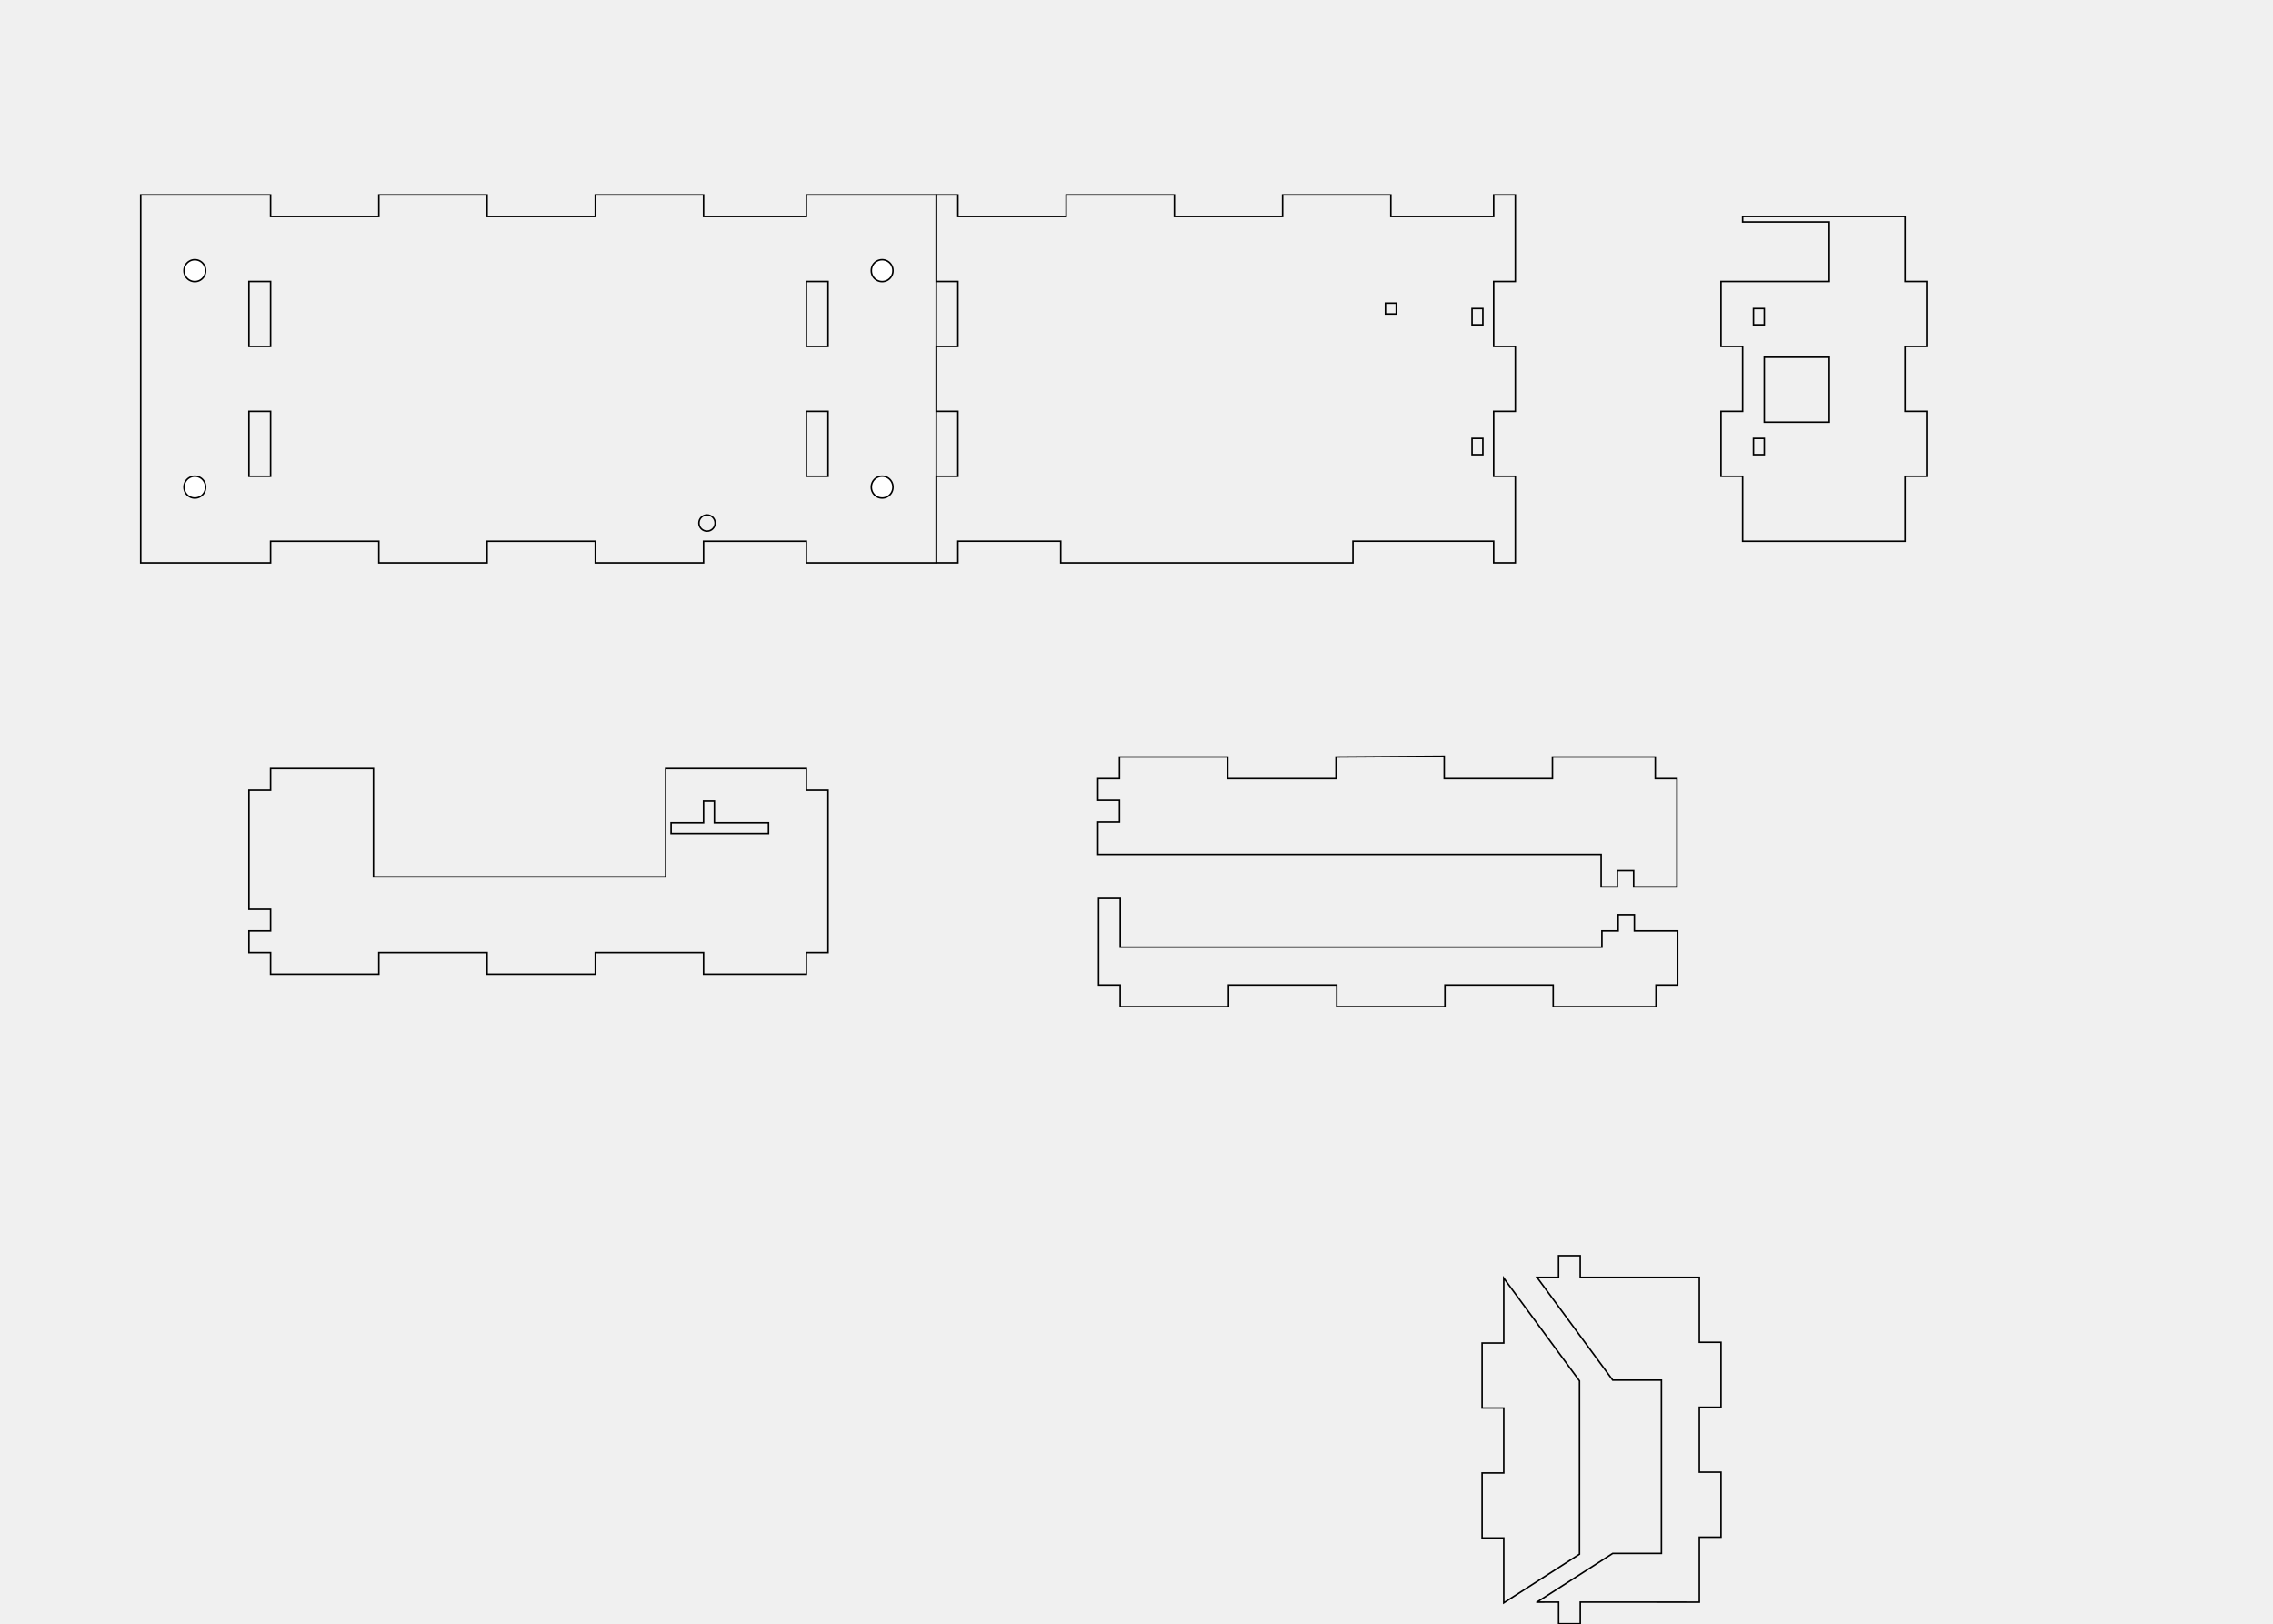
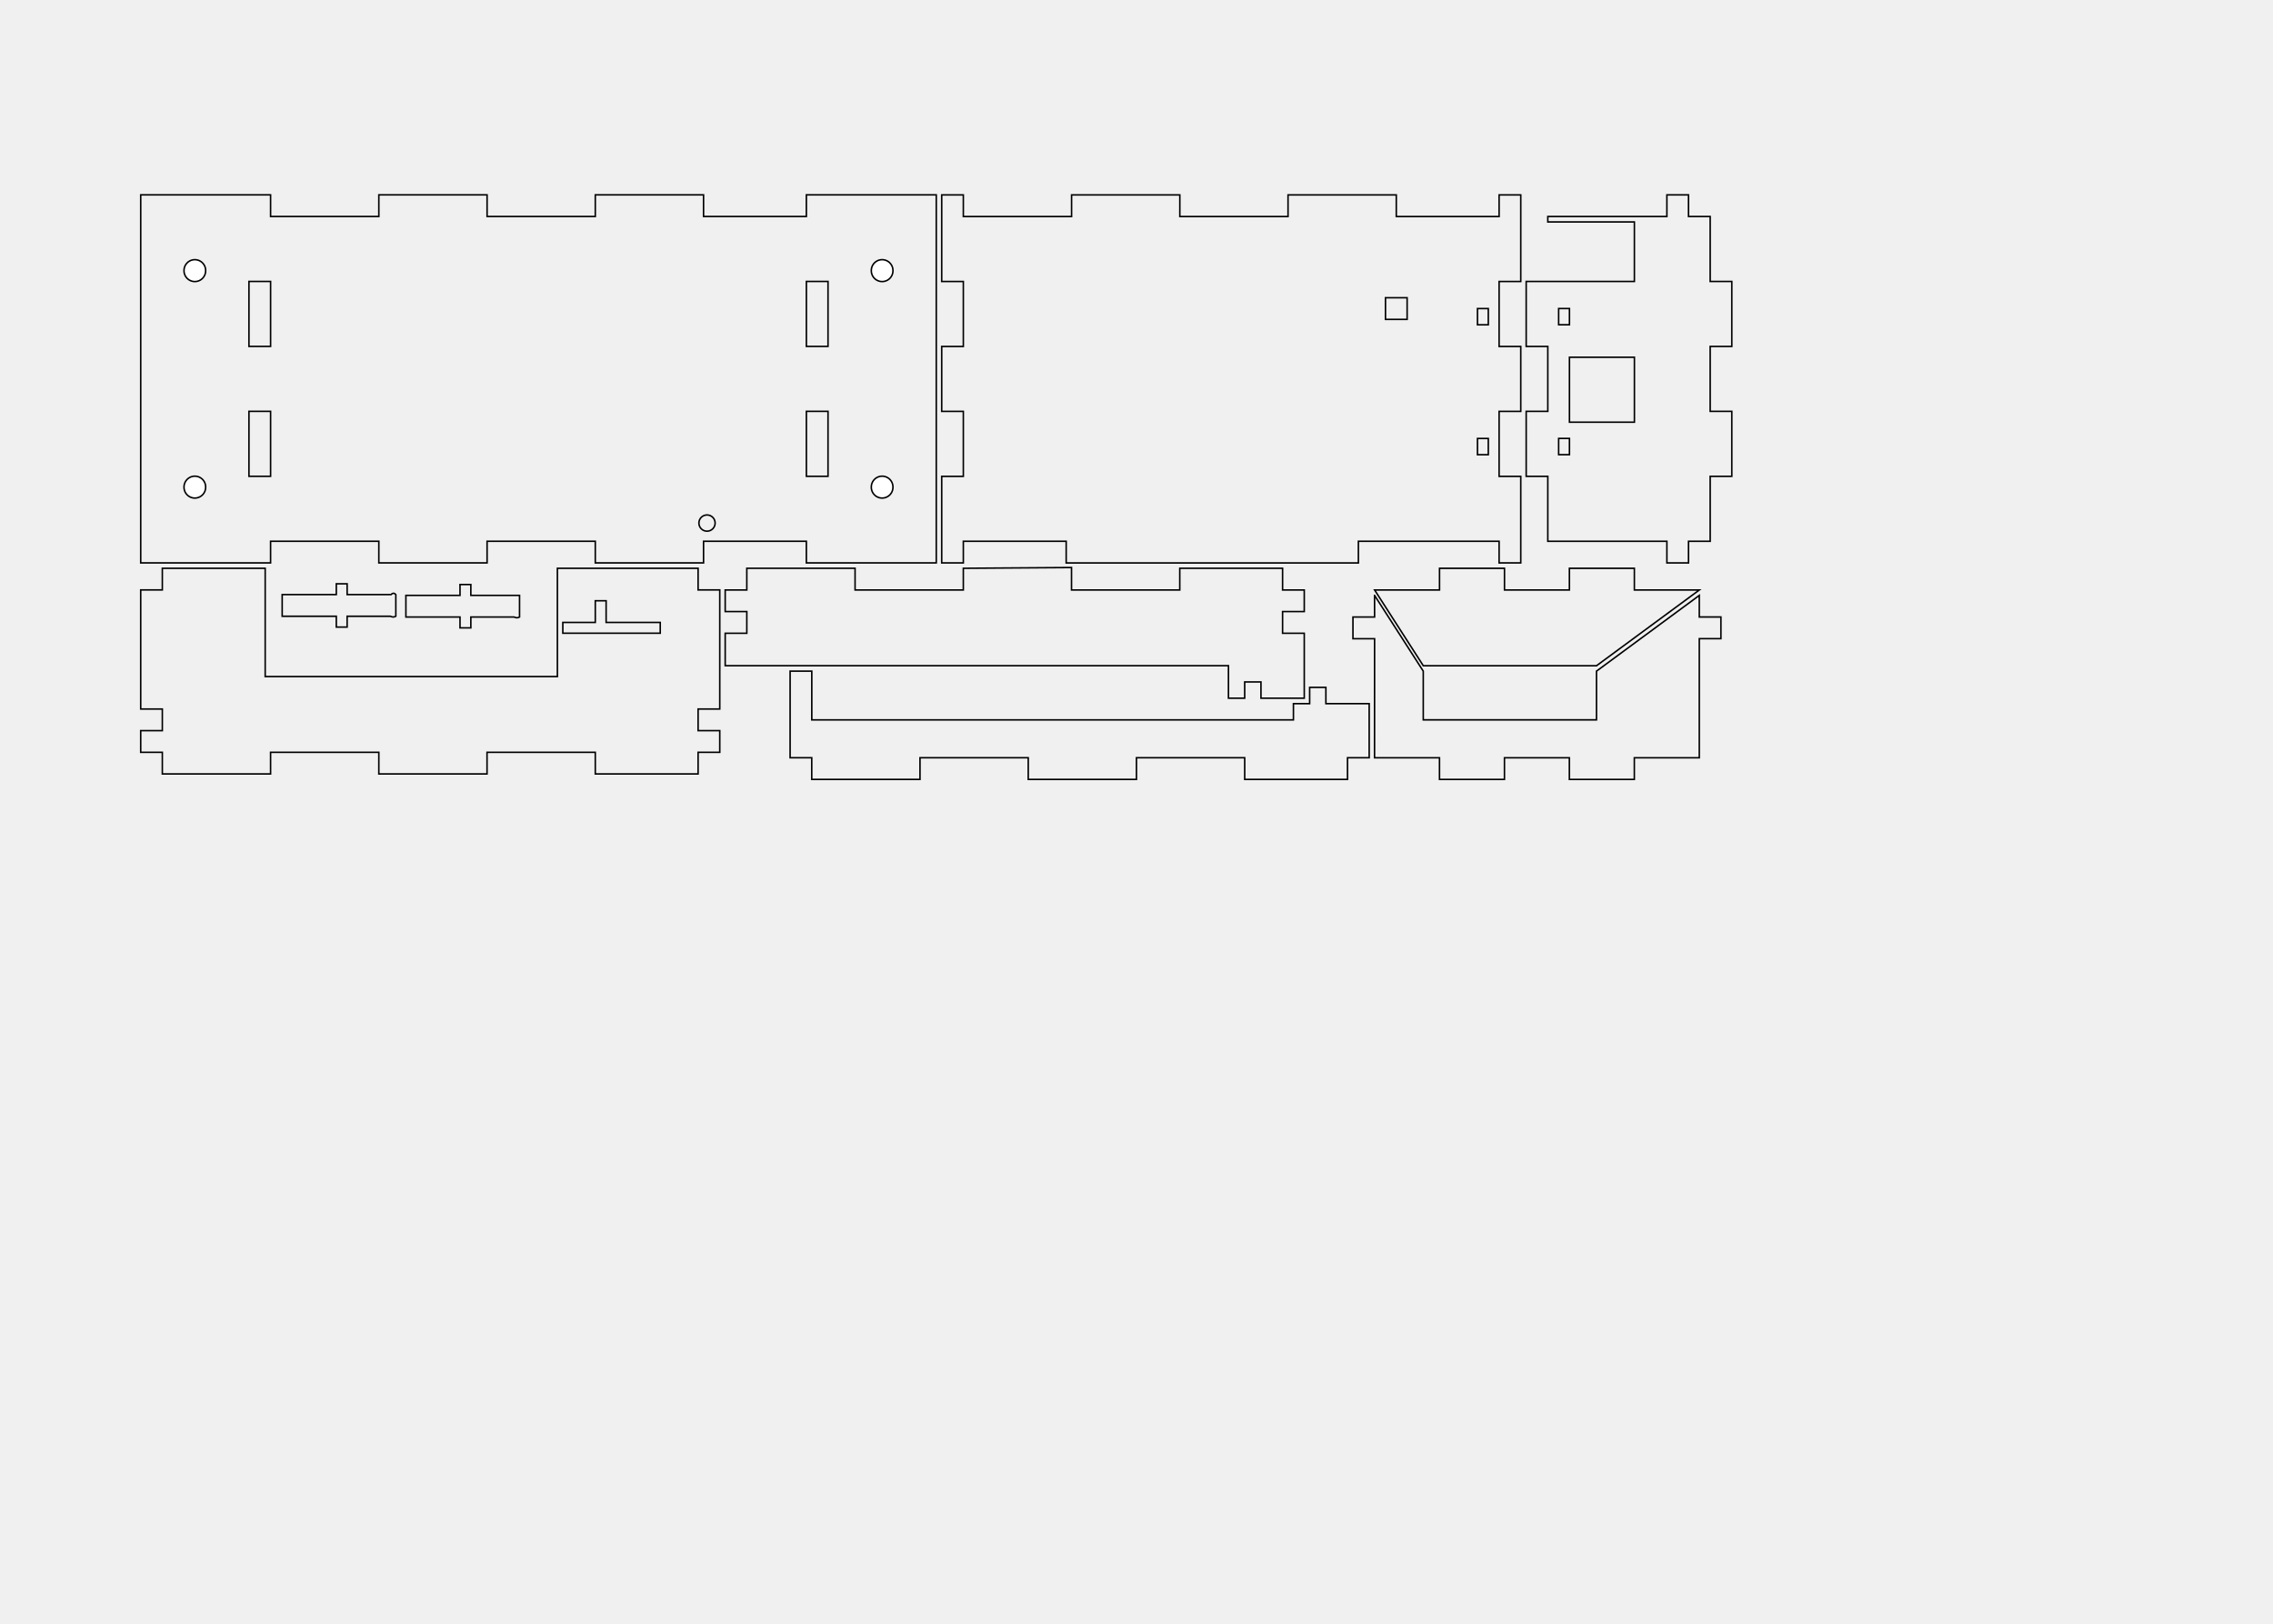
<svg xmlns="http://www.w3.org/2000/svg" width="1488.189" height="1062.992" id="svg2" version="1.0">
  <defs id="defs4">
    </defs>
  <g id="layer1">
    <path style="fill:#ffffff;stroke:#000000" id="path2415" d="M 255.118,177.165 A 7.087,7.087 0 1 1 240.945,177.165 A 7.087,7.087 0 1 1 255.118,177.165 z" transform="translate(-120.4724,-4.6857699e-6)" />
    <path style="fill:#ffffff;stroke:#000000" id="path2422" d="M 255.118,177.165 A 7.087,7.087 0 1 1 240.945,177.165 A 7.087,7.087 0 1 1 255.118,177.165 z" transform="translate(-120.4724,141.7323)" />
    <path style="fill:#ffffff;stroke:#000000" id="path2424" d="M 255.118,177.165 A 7.087,7.087 0 1 1 240.945,177.165 A 7.087,7.087 0 1 1 255.118,177.165 z" transform="translate(329.5276,-3.0322267e-6)" />
    <path style="fill:#ffffff;stroke:#000000" id="path2426" d="M 255.118,177.165 A 7.087,7.087 0 1 1 240.945,177.165 A 7.087,7.087 0 1 1 255.118,177.165 z" transform="translate(329.5276,141.7323)" />
    <path style="fill:none;fill-rule:evenodd;stroke:#000000;stroke-width:1px;stroke-linecap:butt;stroke-linejoin:miter;stroke-opacity:1" d="M 92.125 127.562 L 92.125 368.5 L 177.156 368.5 L 177.156 354.344 L 248.031 354.344 L 248.031 368.5 L 318.906 368.5 L 318.906 354.344 L 389.75 354.344 L 389.75 368.5 L 460.625 368.5 L 460.625 354.344 L 527.938 354.344 L 527.938 368.5 L 613 368.5 L 613 127.562 L 527.938 127.562 L 527.938 141.719 L 460.625 141.719 L 460.625 127.562 L 389.75 127.562 L 389.75 141.719 L 318.906 141.719 L 318.906 127.562 L 248.031 127.562 L 248.031 141.719 L 177.156 141.719 L 177.156 127.562 L 92.125 127.562 z " id="path2428" />
-     <path style="fill:none;fill-rule:evenodd;stroke:#000000;stroke-width:1px;stroke-linecap:butt;stroke-linejoin:miter;stroke-opacity:1" d="M 613 127.562 L 613 184.25 L 627.156 184.25 L 627.156 226.781 L 613 226.781 L 613 269.281 L 627.156 269.281 L 627.156 311.812 L 613 311.812 L 613 368.469 L 627.156 368.469 L 627.156 354.312 L 694.5 354.312 L 694.5 368.469 L 694.5 368.5 L 885.812 368.5 L 885.812 368.469 L 885.812 354.312 L 977.938 354.312 L 977.938 368.469 L 992.125 368.469 L 992.125 311.812 L 977.938 311.812 L 977.938 269.281 L 992.125 269.281 L 992.125 226.781 L 977.938 226.781 L 977.938 184.25 L 992.125 184.25 L 992.125 127.562 L 977.938 127.562 L 977.938 141.719 L 910.625 141.719 L 910.625 127.562 L 839.75 127.562 L 839.75 141.719 L 768.906 141.719 L 768.906 127.562 L 698.031 127.562 L 698.031 141.719 L 627.156 141.719 L 627.156 127.562 L 613 127.562 z " id="path2430" />
-     <g id="g4368">
-       <path id="path2461" d="M 177.156 503.156 L 177.156 517.312 L 163 517.312 L 163 595.281 L 177.156 595.281 L 177.156 609.438 L 163 609.438 L 163 623.625 L 177.156 623.625 L 177.156 637.781 L 248.031 637.781 L 248.031 623.625 L 318.906 623.625 L 318.906 637.781 L 389.75 637.781 L 389.75 623.625 L 460.625 623.625 L 460.625 637.781 L 527.938 637.781 L 527.938 623.625 L 542.125 623.625 L 542.125 517.312 L 527.938 517.312 L 527.938 503.156 L 435.812 503.156 L 435.812 517.312 L 435.812 522.812 L 435.812 574.031 L 244.5 574.031 L 244.5 531.5 L 244.5 517.312 L 244.5 503.156 L 177.156 503.156 z " style="fill:none;fill-rule:evenodd;stroke:#000000;stroke-width:1px;stroke-linecap:butt;stroke-linejoin:miter;stroke-opacity:1" />
-       <path id="path2478" d="M 460.625 524.406 L 460.625 538.594 L 439.375 538.594 L 439.375 545.656 L 503.156 545.656 L 503.156 538.594 L 467.719 538.594 L 467.719 524.406 L 460.625 524.406 z " style="fill:none;fill-rule:evenodd;stroke:#000000;stroke-width:1px;stroke-linecap:butt;stroke-linejoin:miter;stroke-opacity:1" />
-     </g>
+     <path style="fill:none;fill-rule:evenodd;stroke:#000000;stroke-width:1px;stroke-linecap:butt;stroke-linejoin:miter;stroke-opacity:1" d="M 616.559,127.598 L 616.559,184.285 L 630.715,184.285 L 630.715,226.816 L 616.559,226.816 L 616.559,269.316 L 630.715,269.316 L 630.715,311.848 L 616.559,311.848 L 616.559,368.504 L 630.715,368.504 L 630.715,354.348 L 698.059,354.348 L 698.059,368.504 L 698.059,368.535 L 889.371,368.535 L 889.371,368.504 L 889.371,354.348 L 981.496,354.348 L 981.496,368.504 L 995.684,368.504 L 995.684,311.848 L 981.496,311.848 L 981.496,269.316 L 995.684,269.316 L 995.684,226.816 L 981.496,226.816 L 981.496,184.285 L 995.684,184.285 L 995.684,127.598 L 981.496,127.598 L 981.496,141.754 L 914.184,141.754 L 914.184,127.598 L 843.309,127.598 L 843.309,141.754 L 772.465,141.754 L 772.465,127.598 L 701.59,127.598 L 701.59,141.754 L 630.715,141.754 L 630.715,127.598 L 616.559,127.598 z" id="path2430" />
+     <path style="fill:none;fill-rule:evenodd;stroke:#000000;stroke-width:1px;stroke-linecap:butt;stroke-linejoin:miter;stroke-opacity:1" d="M 106.278,372.038 L 106.278,386.195 L 92.122,386.195 L 92.122,464.163 L 106.278,464.163 L 106.278,478.32 L 92.122,478.32 L 92.122,492.507 L 106.278,492.507 L 106.278,506.663 L 177.153,506.663 L 177.153,492.507 L 248.028,492.507 L 248.028,506.663 L 318.872,506.663 L 318.872,492.507 L 389.747,492.507 L 389.747,506.663 L 457.06,506.663 L 457.06,492.507 L 471.247,492.507 L 471.247,478.32 L 457.06,478.32 L 457.06,464.163 L 471.247,464.163 L 471.247,386.195 L 457.06,386.195 L 457.06,372.038 L 364.935,372.038 L 364.935,386.195 L 364.935,391.695 L 364.935,442.913 L 173.622,442.913 L 173.622,400.382 L 173.622,386.195 L 173.622,372.038 L 106.278,372.038 z" id="path2461" />
+     <path style="fill:none;fill-rule:evenodd;stroke:#000000;stroke-width:1px;stroke-linecap:butt;stroke-linejoin:miter;stroke-opacity:1" d="M 389.747,393.288 L 389.747,407.476 L 368.497,407.476 L 368.497,414.538 L 432.278,414.538 L 432.278,407.476 L 396.841,407.476 L 396.841,393.288 L 389.747,393.288 z" id="path2478" />
    <path style="fill:none;fill-rule:evenodd;stroke:#000000;stroke-width:1px;stroke-linecap:butt;stroke-linejoin:miter;stroke-opacity:1" d="M 527.953,184.252 L 542.126,184.252 L 542.126,226.772 L 527.953,226.772 L 527.953,184.252 z" id="path2524" />
    <path style="fill:none;fill-rule:evenodd;stroke:#000000;stroke-width:1px;stroke-linecap:butt;stroke-linejoin:miter;stroke-opacity:1" d="M 527.953,269.291 L 542.126,269.291 L 542.126,311.811 L 527.953,311.811 L 527.953,269.291 z" id="path2526" />
    <path style="fill:none;fill-rule:evenodd;stroke:#000000;stroke-width:1px;stroke-linecap:butt;stroke-linejoin:miter;stroke-opacity:1" d="M 162.992,184.252 L 162.992,226.772 L 177.165,226.772 L 177.165,184.252 L 162.992,184.252 z" id="path2528" />
    <path style="fill:none;fill-rule:evenodd;stroke:#000000;stroke-width:1px;stroke-linecap:butt;stroke-linejoin:miter;stroke-opacity:1" d="M 162.992,269.291 L 177.165,269.291 L 177.165,311.811 L 162.992,311.811 L 162.992,269.291 z" id="path2530" />
-     <path style="fill:none;fill-rule:evenodd;stroke:#000000;stroke-width:1px;stroke-linecap:butt;stroke-linejoin:miter;stroke-opacity:1" d="M 1140.938 141.719 L 1140.938 145.281 L 1197.625 145.281 L 1197.625 184.25 L 1140.938 184.25 L 1126.781 184.25 L 1126.781 226.781 L 1140.938 226.781 L 1140.938 269.281 L 1126.781 269.281 L 1126.781 311.812 L 1140.938 311.812 L 1140.938 354.344 L 1247.25 354.344 L 1247.25 311.812 L 1261.406 311.812 L 1261.406 269.281 L 1247.25 269.281 L 1247.25 226.781 L 1261.406 226.781 L 1261.406 184.25 L 1247.25 184.25 L 1247.25 141.719 L 1140.938 141.719 z " id="path2534" />
-     <path style="fill:none;fill-rule:evenodd;stroke:#000000;stroke-width:1px;stroke-linecap:butt;stroke-linejoin:miter;stroke-opacity:1" d="M 1197.638,233.858 L 1155.118,233.858 L 1155.118,276.378 L 1197.638,276.378 L 1197.638,233.858 z" id="path2552" />
-     <path style="fill:none;fill-rule:evenodd;stroke:#000000;stroke-width:1px;stroke-linecap:butt;stroke-linejoin:miter;stroke-opacity:1" d="M 907.087,198.425 L 914.173,198.425 L 914.173,205.512 L 907.087,205.512 L 907.087,198.425 z" id="path2554" />
-     <path style="fill:none;fill-rule:evenodd;stroke:#000000;stroke-width:1px;stroke-linecap:butt;stroke-linejoin:miter;stroke-opacity:1" d="M 1148.032,201.968 L 1155.118,201.968 L 1155.118,212.598 L 1148.032,212.598 L 1148.032,201.968 z" id="path2559" />
-     <path style="fill:none;fill-rule:evenodd;stroke:#000000;stroke-width:1px;stroke-linecap:butt;stroke-linejoin:miter;stroke-opacity:1" d="M 1148.032,287.008 L 1155.118,287.008 L 1155.118,297.638 L 1148.032,297.638 L 1148.032,287.008 z" id="path2561" />
-     <path style="fill:none;fill-rule:evenodd;stroke:#000000;stroke-width:1px;stroke-linecap:butt;stroke-linejoin:miter;stroke-opacity:1" d="M 963.78,201.968 L 970.866,201.968 L 970.866,212.598 L 963.78,212.598 L 963.78,201.968 z" id="path2563" />
-     <path style="fill:none;fill-rule:evenodd;stroke:#000000;stroke-width:1px;stroke-linecap:butt;stroke-linejoin:miter;stroke-opacity:1" d="M 963.78,287.008 L 970.866,287.008 L 970.866,297.638 L 963.78,297.638 L 963.78,287.008 z" id="path2565" />
-     <path style="fill:none;fill-rule:evenodd;stroke:#000000;stroke-width:1px;stroke-linecap:butt;stroke-linejoin:miter;stroke-opacity:1" d="M 945.562 495.062 L 874.719 495.562 L 874.719 509.75 L 803.844 509.75 L 803.844 495.562 L 732.969 495.562 L 732.969 509.75 L 718.812 509.75 L 718.812 523.906 L 732.969 523.906 L 732.969 538.094 L 718.812 538.094 L 718.812 559.344 L 732.969 559.344 L 740.062 559.344 L 1048.312 559.344 L 1048.312 580.594 L 1058.938 580.594 L 1058.938 569.969 L 1069.594 569.969 L 1069.594 580.594 L 1097.938 580.594 L 1097.938 509.75 L 1083.75 509.75 L 1083.75 495.562 L 1016.438 495.562 L 1016.438 509.75 L 945.562 509.75 L 945.562 495.062 z " id="path4386" />
-     <path style="fill:none;fill-rule:evenodd;stroke:#000000;stroke-width:1px;stroke-linecap:butt;stroke-linejoin:miter;stroke-opacity:1" d="M 719.288,588.168 L 719.288,644.855 L 733.444,644.855 L 733.444,659.043 L 804.319,659.043 L 804.319,644.855 L 875.194,644.855 L 875.194,659.043 L 946.038,659.043 L 946.038,644.855 L 1016.913,644.855 L 1016.913,659.043 L 1084.225,659.043 L 1084.225,644.855 L 1098.413,644.855 L 1098.413,609.449 L 1070.069,609.449 L 1070.069,598.793 L 1059.444,598.793 L 1059.444,609.449 L 1048.819,609.449 L 1048.819,620.074 L 733.475,620.074 L 733.475,588.168 L 719.288,588.168 z" id="path4394" />
-     <path style="fill:none;fill-rule:evenodd;stroke:#000000;stroke-width:1px;stroke-linecap:butt;stroke-linejoin:miter;stroke-opacity:1" d="M 984.552,836.72 L 984.552,879.252 L 970.364,879.252 L 970.364,921.783 L 984.552,921.783 L 984.552,964.283 L 970.364,964.283 L 970.364,1006.814 L 984.552,1006.814 L 984.552,1049.314 L 1034.146,1017.439 L 1034.146,904.033 L 984.552,836.72 z" id="path4410" />
-     <path style="fill:none;fill-rule:evenodd;stroke:#000000;stroke-width:1px;stroke-linecap:butt;stroke-linejoin:miter;stroke-opacity:1" d="M 1020.438 822.062 L 1020.438 836.219 L 1006.312 836.219 L 1055.906 903.531 L 1087.781 903.531 L 1087.781 1016.938 L 1055.906 1016.938 L 1006.312 1048.812 L 1006.312 1048.844 L 1020.469 1048.812 L 1020.469 1062.969 L 1034.656 1062.969 L 1034.656 1048.812 L 1112.594 1048.844 L 1112.594 1006.312 L 1126.781 1006.312 L 1126.781 963.781 L 1112.594 963.781 L 1112.594 921.281 L 1126.781 921.281 L 1126.781 878.75 L 1112.594 878.75 L 1112.594 836.219 L 1034.625 836.219 L 1034.625 822.062 L 1020.438 822.062 z " id="path4420" />
+     <path style="fill:none;fill-rule:evenodd;stroke:#000000;stroke-width:1px;stroke-linecap:butt;stroke-linejoin:miter;stroke-opacity:1" d="M 1091.355,127.576 L 1091.355,141.732 L 1013.387,141.732 L 1013.387,145.295 L 1070.074,145.295 L 1070.074,184.263 L 1013.387,184.263 L 999.231,184.263 L 999.231,226.795 L 1013.387,226.795 L 1013.387,269.295 L 999.231,269.295 L 999.231,311.826 L 1013.387,311.826 L 1013.387,354.357 L 1091.355,354.357 L 1091.355,368.513 L 1105.512,368.513 L 1105.512,354.357 L 1119.699,354.357 L 1119.699,311.826 L 1133.855,311.826 L 1133.855,269.295 L 1119.699,269.295 L 1119.699,226.795 L 1133.855,226.795 L 1133.855,184.263 L 1119.699,184.263 L 1119.699,141.732 L 1105.512,141.732 L 1105.512,127.576 L 1091.355,127.576 z" id="path2534" />
+     <path style="fill:none;fill-rule:evenodd;stroke:#000000;stroke-width:1px;stroke-linecap:butt;stroke-linejoin:miter;stroke-opacity:1" d="M 1070.087,233.872 L 1027.567,233.872 L 1027.567,276.391 L 1070.087,276.391 L 1070.087,233.872 z" id="path2552" />
+     <path style="fill:none;fill-rule:evenodd;stroke:#000000;stroke-width:1px;stroke-linecap:butt;stroke-linejoin:miter;stroke-opacity:1" d="M 1020.481,201.982 L 1027.567,201.982 L 1027.567,212.612 L 1020.481,212.612 L 1020.481,201.982 z" id="path2559" />
+     <path style="fill:none;fill-rule:evenodd;stroke:#000000;stroke-width:1px;stroke-linecap:butt;stroke-linejoin:miter;stroke-opacity:1" d="M 1020.481,287.021 L 1027.567,287.021 L 1027.567,297.651 L 1020.481,297.651 L 1020.481,287.021 z" id="path2561" />
+     <path style="fill:none;fill-rule:evenodd;stroke:#000000;stroke-width:1px;stroke-linecap:butt;stroke-linejoin:miter;stroke-opacity:1" d="M 967.338,202.004 L 974.425,202.004 L 974.425,212.633 L 967.338,212.633 L 967.338,202.004 z" id="path2563" />
+     <path style="fill:none;fill-rule:evenodd;stroke:#000000;stroke-width:1px;stroke-linecap:butt;stroke-linejoin:miter;stroke-opacity:1" d="M 967.338,287.043 L 974.425,287.043 L 974.425,297.673 L 967.338,297.673 L 967.338,287.043 z" id="path2565" />
+     <path style="fill:none;fill-rule:evenodd;stroke:#000000;stroke-width:1px;stroke-linecap:butt;stroke-linejoin:miter;stroke-opacity:1" d="M 701.552,371.533 L 630.709,372.033 L 630.709,386.22 L 559.834,386.22 L 559.834,372.033 L 488.959,372.033 L 488.959,386.22 L 474.802,386.22 L 474.802,400.377 L 488.959,400.377 L 488.959,414.564 L 474.802,414.564 L 474.802,435.814 L 488.959,435.814 L 496.052,435.814 L 804.302,435.814 L 804.302,457.064 L 814.927,457.064 L 814.927,446.439 L 825.584,446.439 L 825.584,457.064 L 853.927,457.064 L 853.927,414.564 L 839.74,414.564 L 839.74,400.377 L 853.927,400.377 L 853.927,386.22 L 839.74,386.22 L 839.74,372.033 L 772.427,372.033 L 772.427,386.22 L 701.552,386.22 L 701.552,371.533 z" id="path4386" />
+     <path style="fill:none;fill-rule:evenodd;stroke:#000000;stroke-width:1px;stroke-linecap:butt;stroke-linejoin:miter;stroke-opacity:1" d="M 517.309,439.37 L 517.309,496.058 L 531.465,496.058 L 531.465,510.245 L 602.34,510.245 L 602.34,496.058 L 673.215,496.058 L 673.215,510.245 L 744.059,510.245 L 744.059,496.058 L 814.934,496.058 L 814.934,510.245 L 882.246,510.245 L 882.246,496.058 L 896.434,496.058 L 896.434,460.651 L 868.09,460.651 L 868.09,449.995 L 857.465,449.995 L 857.465,460.651 L 846.84,460.651 L 846.84,471.276 L 531.496,471.276 L 531.496,439.37 L 517.309,439.37 z" id="path4394" />
+     <path style="fill:none;fill-rule:evenodd;stroke:#000000;stroke-width:1px;stroke-linecap:butt;stroke-linejoin:miter;stroke-opacity:1" d="M 1112.588,386.233 L 1070.057,386.233 L 1070.057,372.045 L 1027.526,372.045 L 1027.526,386.233 L 985.026,386.233 L 985.026,372.045 L 942.494,372.045 L 942.494,386.233 L 899.994,386.233 L 931.869,435.827 L 1045.276,435.827 L 1112.588,386.233 z" id="path4410" />
+     <path style="fill:none;fill-rule:evenodd;stroke:#000000;stroke-width:1px;stroke-linecap:butt;stroke-linejoin:miter;stroke-opacity:1" d="M 1126.723,403.915 L 1112.567,403.915 L 1112.567,389.79 L 1045.254,439.383 L 1045.254,471.258 L 931.848,471.258 L 931.848,439.383 L 899.973,389.79 L 899.942,389.79 L 899.973,403.946 L 885.817,403.946 L 885.817,418.133 L 899.973,418.133 L 899.942,496.071 L 942.473,496.071 L 942.473,510.258 L 985.004,510.258 L 985.004,496.071 L 1027.504,496.071 L 1027.504,510.258 L 1070.035,510.258 L 1070.035,496.071 L 1112.567,496.071 L 1112.567,418.102 L 1126.723,418.102 L 1126.723,403.915 z" id="path4420" />
    <path style="opacity:1;fill:none;fill-opacity:1;stroke:#000000;stroke-opacity:1" id="path4432" d="M 467.717,338.386 A 5.315,5.315 0 1 1 457.087,338.386 A 5.315,5.315 0 1 1 467.717,338.386 z" transform="translate(0.4999938,4.0433)" />
+     <path style="fill:none;fill-rule:evenodd;stroke:#000000;stroke-width:1px;stroke-linecap:butt;stroke-linejoin:miter;stroke-opacity:1" d="M 907.102,209.09 L 921.275,209.09 L 921.275,194.917 L 907.102,194.917 L 907.102,209.09 z" id="path4434" />
+     <path style="fill:none;fill-rule:evenodd;stroke:#000000;stroke-width:1px;stroke-linecap:butt;stroke-linejoin:miter;stroke-opacity:1" d="M 308.268,389.764 L 308.268,382.677 L 301.181,382.677 L 301.181,389.764 L 265.748,389.764 L 265.748,403.937 L 301.181,403.937 L 301.181,411.024 L 308.268,411.024 L 308.268,403.937 L 336.614,403.937 C 337.693,404.474 338.849,404.687 340.157,403.937 L 340.157,389.764 L 308.268,389.764 z" id="path4436" />
+     <path style="fill:none;fill-rule:evenodd;stroke:#000000;stroke-width:1px;stroke-linecap:butt;stroke-linejoin:miter;stroke-opacity:1" d="M 227.272,389.264 L 227.272,382.177 L 220.185,382.177 L 220.185,389.264 L 184.752,389.264 L 184.752,403.437 L 220.185,403.437 L 220.185,410.524 L 227.272,410.524 L 227.272,403.437 L 255.618,403.437 C 256.697,403.974 257.853,404.187 259.161,403.437 L 259.161,389.264 C 258.277,388.242 257.27,387.989 256.018,389.264 L 227.272,389.264 z" id="path4453" />
  </g>
</svg>
